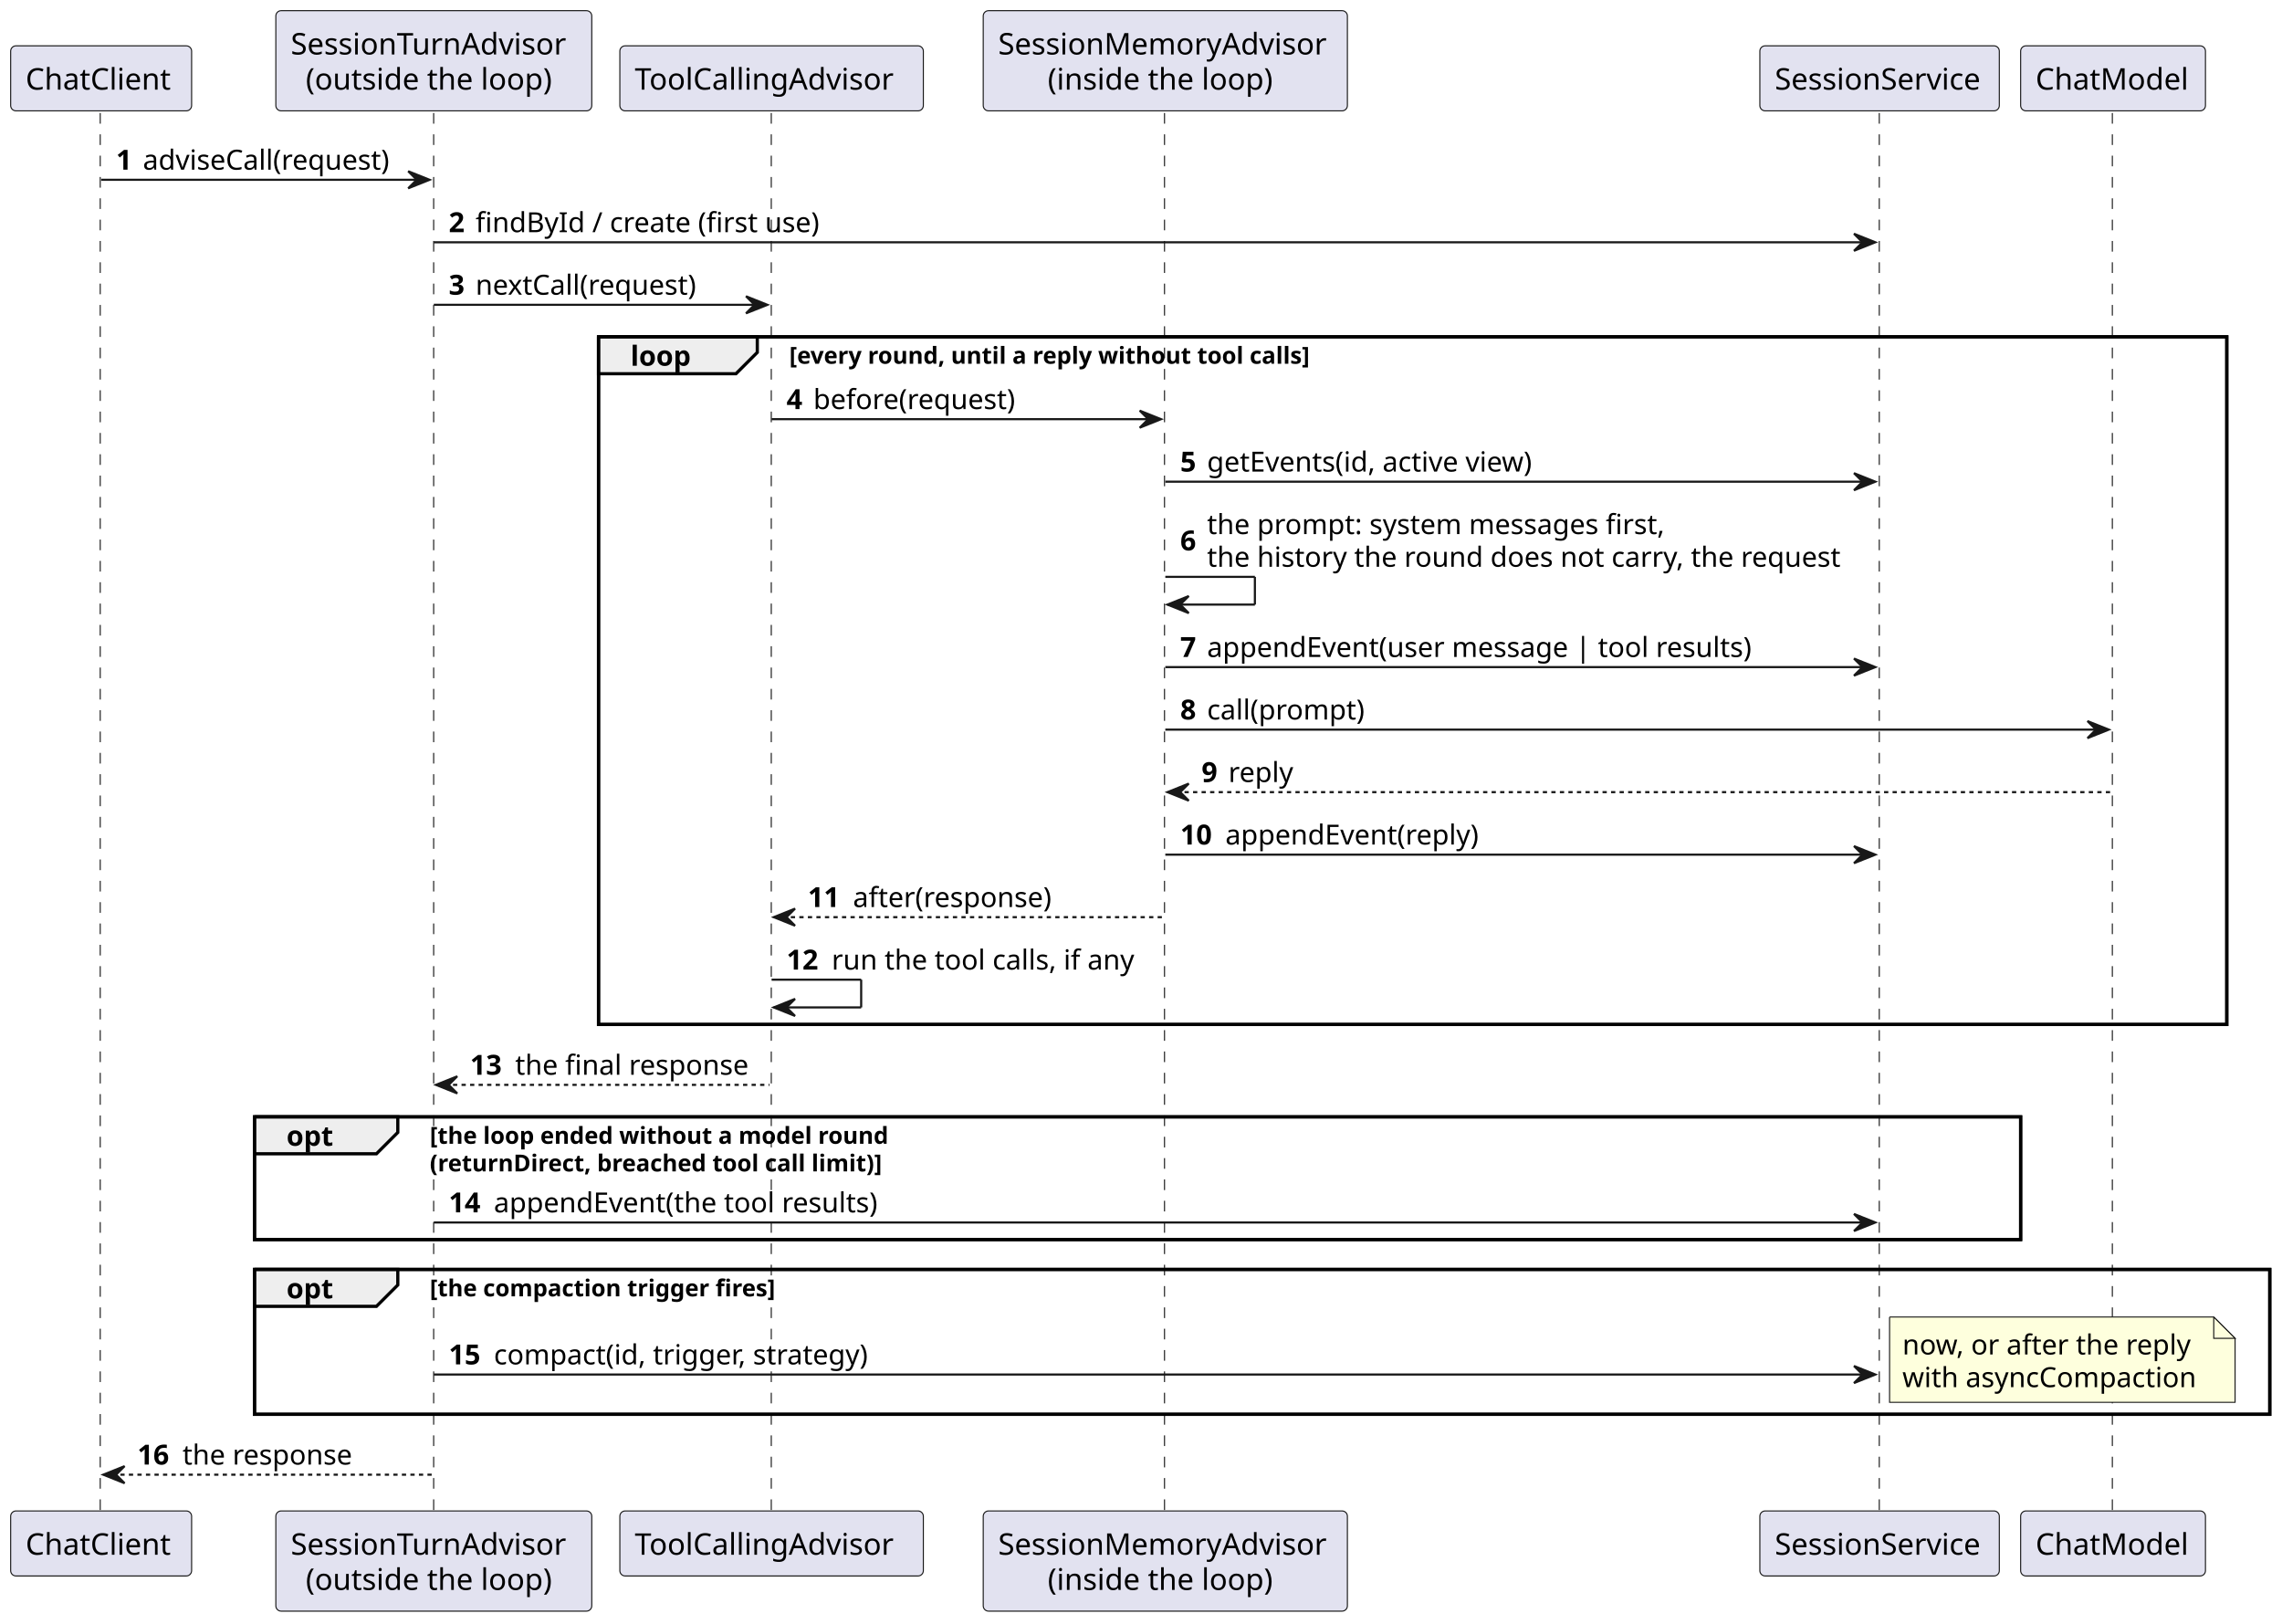
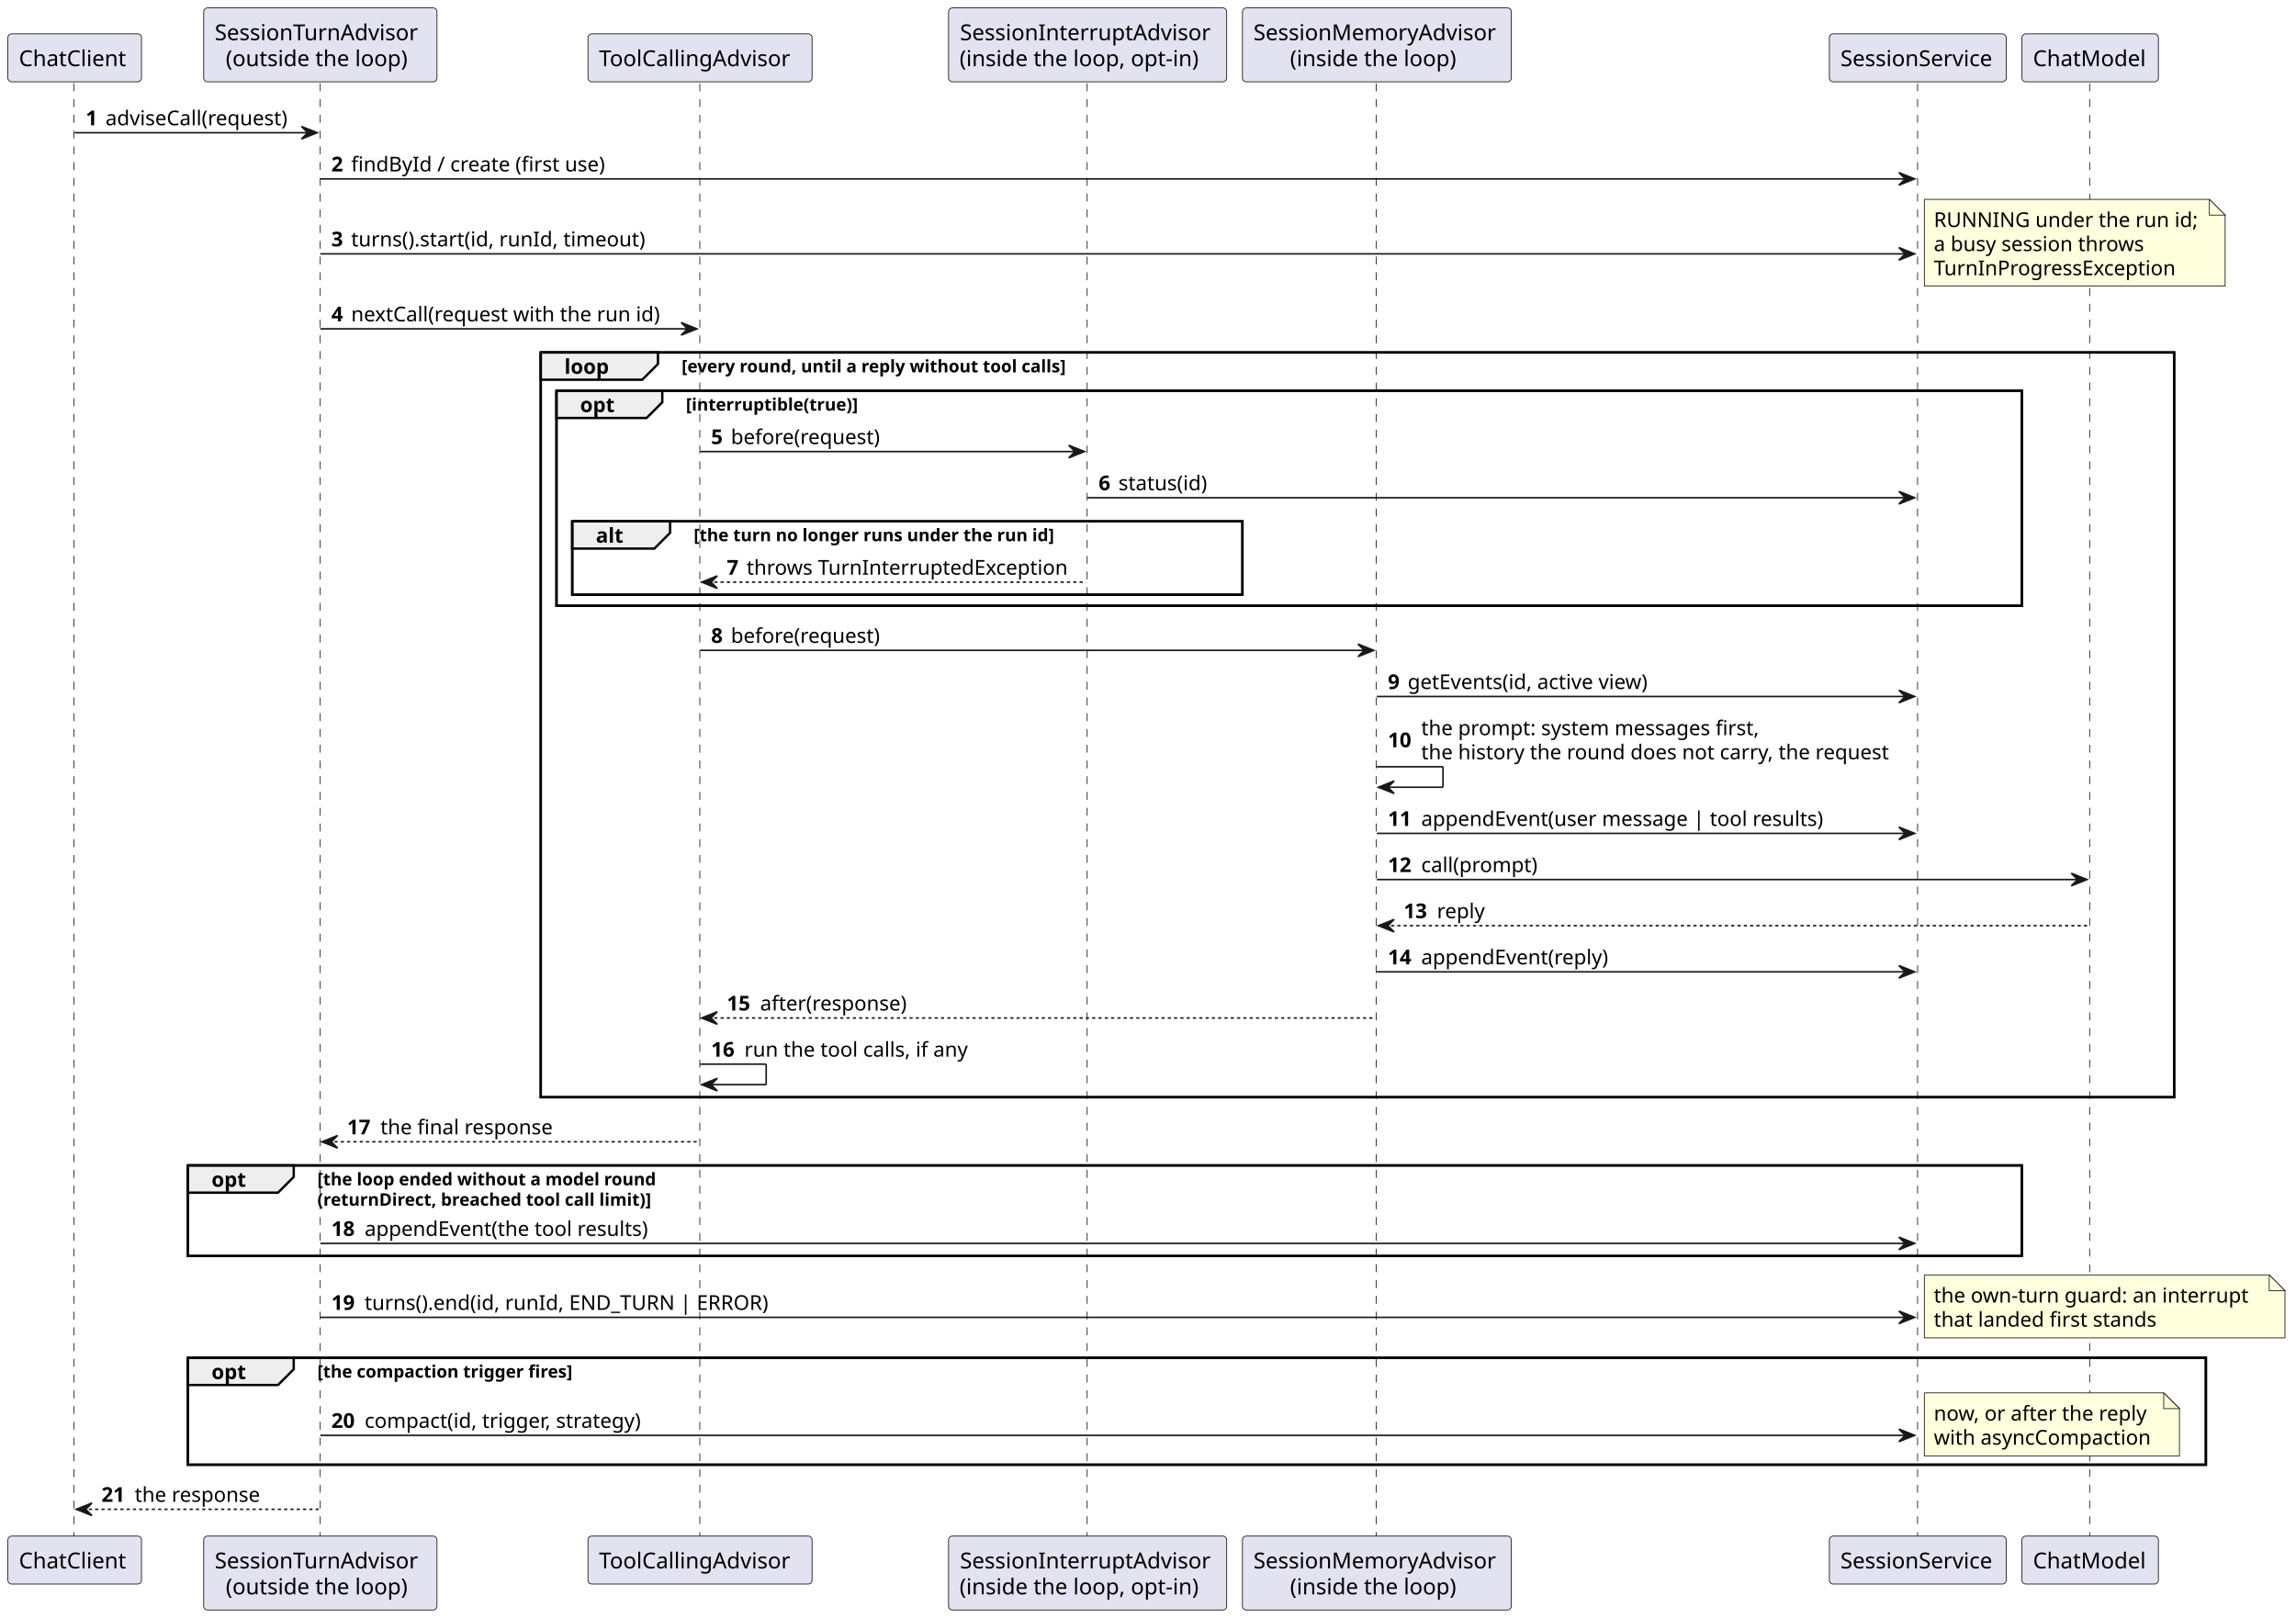
- <svg xmlns="http://www.w3.org/2000/svg" contentStyleType="text/css" height="761px" preserveAspectRatio="none" style="width:1070px;height:761px;background:#FFFFFF;" version="1.1" viewBox="0 0 1070 761" width="1070px" zoomAndPan="magnify">
+ <svg xmlns="http://www.w3.org/2000/svg" contentStyleType="text/css" height="1028px" preserveAspectRatio="none" style="width:1458px;height:1028px;background:#FFFFFF;" version="1.1" viewBox="0 0 1458 1028" width="1458px" zoomAndPan="magnify">
  <defs />
  <g>
-     <rect fill="none" height="322.416" style="stroke:#000000;stroke-width:1.5;" width="763.471" x="280.641" y="157.908" />
-     <rect fill="none" height="57.531" style="stroke:#000000;stroke-width:1.5;" width="828.115" x="119.338" y="523.635" />
-     <rect fill="none" height="67.932" style="stroke:#000000;stroke-width:1.5;" width="944.927" x="119.338" y="595.166" />
-     <line style="stroke:#181818;stroke-width:0.5;stroke-dasharray:5.0,5.0;" x1="47" x2="47" y1="52.977" y2="709.408" />
-     <line style="stroke:#181818;stroke-width:0.5;stroke-dasharray:5.0,5.0;" x1="203.338" x2="203.338" y1="52.977" y2="709.408" />
-     <line style="stroke:#181818;stroke-width:0.5;stroke-dasharray:5.0,5.0;" x1="361.641" x2="361.641" y1="52.977" y2="709.408" />
-     <line style="stroke:#181818;stroke-width:0.5;stroke-dasharray:5.0,5.0;" x1="546.025" x2="546.025" y1="52.977" y2="709.408" />
-     <line style="stroke:#181818;stroke-width:0.5;stroke-dasharray:5.0,5.0;" x1="881.172" x2="881.172" y1="52.977" y2="709.408" />
-     <line style="stroke:#181818;stroke-width:0.5;stroke-dasharray:5.0,5.0;" x1="990.453" x2="990.453" y1="52.977" y2="709.408" />
+     <rect fill="none" height="472.969" style="stroke:#000000;stroke-width:1.5;" width="1037.236" x="343.389" y="223.84" />
+     <rect fill="none" height="136.553" style="stroke:#000000;stroke-width:1.5;" width="930.577" x="353.389" y="248.15" />
+     <rect fill="none" height="46.621" style="stroke:#000000;stroke-width:1.5;" width="425.574" x="363.389" y="331.082" />
+     <rect fill="none" height="57.531" style="stroke:#000000;stroke-width:1.5;" width="1164.627" x="119.338" y="740.119" />
+     <rect fill="none" height="67.932" style="stroke:#000000;stroke-width:1.5;" width="1281.44" x="119.338" y="862.271" />
+     <line style="stroke:#181818;stroke-width:0.5;stroke-dasharray:5.0,5.0;" x1="47" x2="47" y1="52.977" y2="976.514" />
+     <line style="stroke:#181818;stroke-width:0.5;stroke-dasharray:5.0,5.0;" x1="203.338" x2="203.338" y1="52.977" y2="976.514" />
+     <line style="stroke:#181818;stroke-width:0.5;stroke-dasharray:5.0,5.0;" x1="444.389" x2="444.389" y1="52.977" y2="976.514" />
+     <line style="stroke:#181818;stroke-width:0.5;stroke-dasharray:5.0,5.0;" x1="690.342" x2="690.342" y1="52.977" y2="976.514" />
+     <line style="stroke:#181818;stroke-width:0.5;stroke-dasharray:5.0,5.0;" x1="873.962" x2="873.962" y1="52.977" y2="976.514" />
+     <line style="stroke:#181818;stroke-width:0.5;stroke-dasharray:5.0,5.0;" x1="1217.685" x2="1217.685" y1="52.977" y2="976.514" />
+     <line style="stroke:#181818;stroke-width:0.5;stroke-dasharray:5.0,5.0;" x1="1326.965" x2="1326.965" y1="52.977" y2="976.514" />
    <rect fill="#E2E2F0" height="30.488" rx="2.5" ry="2.5" style="stroke:#181818;stroke-width:0.5;" width="84.848" x="5" y="21.488" />
    <text fill="#000000" font-family="sans-serif" font-size="14" lengthAdjust="spacing" textLength="70.848" x="12" y="42.023">ChatClient</text>
-     <rect fill="#E2E2F0" height="30.488" rx="2.5" ry="2.5" style="stroke:#181818;stroke-width:0.5;" width="84.848" x="5" y="708.408" />
-     <text fill="#000000" font-family="sans-serif" font-size="14" lengthAdjust="spacing" textLength="70.848" x="12" y="728.943">ChatClient</text>
+     <rect fill="#E2E2F0" height="30.488" rx="2.5" ry="2.5" style="stroke:#181818;stroke-width:0.5;" width="84.848" x="5" y="975.514" />
+     <text fill="#000000" font-family="sans-serif" font-size="14" lengthAdjust="spacing" textLength="70.848" x="12" y="996.049">ChatClient</text>
    <rect fill="#E2E2F0" height="46.977" rx="2.5" ry="2.5" style="stroke:#181818;stroke-width:0.5;" width="148.135" x="129.338" y="5" />
    <text fill="#000000" font-family="sans-serif" font-size="14" lengthAdjust="spacing" textLength="134.135" x="136.338" y="25.535">SessionTurnAdvisor</text>
    <text fill="#000000" font-family="sans-serif" font-size="14" lengthAdjust="spacing" textLength="120.066" x="143.372" y="42.023">(outside the loop)</text>
-     <rect fill="#E2E2F0" height="46.977" rx="2.5" ry="2.5" style="stroke:#181818;stroke-width:0.5;" width="148.135" x="129.338" y="708.408" />
-     <text fill="#000000" font-family="sans-serif" font-size="14" lengthAdjust="spacing" textLength="134.135" x="136.338" y="728.943">SessionTurnAdvisor</text>
-     <text fill="#000000" font-family="sans-serif" font-size="14" lengthAdjust="spacing" textLength="120.066" x="143.372" y="745.432">(outside the loop)</text>
-     <rect fill="#E2E2F0" height="30.488" rx="2.5" ry="2.5" style="stroke:#181818;stroke-width:0.5;" width="142.304" x="290.641" y="21.488" />
-     <text fill="#000000" font-family="sans-serif" font-size="14" lengthAdjust="spacing" textLength="128.304" x="297.641" y="42.023">ToolCallingAdvisor</text>
-     <rect fill="#E2E2F0" height="30.488" rx="2.5" ry="2.5" style="stroke:#181818;stroke-width:0.5;" width="142.304" x="290.641" y="708.408" />
-     <text fill="#000000" font-family="sans-serif" font-size="14" lengthAdjust="spacing" textLength="128.304" x="297.641" y="728.943">ToolCallingAdvisor</text>
-     <rect fill="#E2E2F0" height="46.977" rx="2.5" ry="2.5" style="stroke:#181818;stroke-width:0.5;" width="170.748" x="461.025" y="5" />
-     <text fill="#000000" font-family="sans-serif" font-size="14" lengthAdjust="spacing" textLength="156.748" x="468.025" y="25.535">SessionMemoryAdvisor</text>
-     <text fill="#000000" font-family="sans-serif" font-size="14" lengthAdjust="spacing" textLength="110.277" x="491.261" y="42.023">(inside the loop)</text>
-     <rect fill="#E2E2F0" height="46.977" rx="2.5" ry="2.5" style="stroke:#181818;stroke-width:0.5;" width="170.748" x="461.025" y="708.408" />
-     <text fill="#000000" font-family="sans-serif" font-size="14" lengthAdjust="spacing" textLength="156.748" x="468.025" y="728.943">SessionMemoryAdvisor</text>
-     <text fill="#000000" font-family="sans-serif" font-size="14" lengthAdjust="spacing" textLength="110.277" x="491.261" y="745.432">(inside the loop)</text>
-     <rect fill="#E2E2F0" height="30.488" rx="2.5" ry="2.5" style="stroke:#181818;stroke-width:0.5;" width="112.28" x="825.172" y="21.488" />
-     <text fill="#000000" font-family="sans-serif" font-size="14" lengthAdjust="spacing" textLength="98.28" x="832.172" y="42.023">SessionService</text>
-     <rect fill="#E2E2F0" height="30.488" rx="2.5" ry="2.5" style="stroke:#181818;stroke-width:0.5;" width="112.28" x="825.172" y="708.408" />
-     <text fill="#000000" font-family="sans-serif" font-size="14" lengthAdjust="spacing" textLength="98.28" x="832.172" y="728.943">SessionService</text>
-     <rect fill="#E2E2F0" height="30.488" rx="2.5" ry="2.5" style="stroke:#181818;stroke-width:0.5;" width="86.659" x="947.453" y="21.488" />
-     <text fill="#000000" font-family="sans-serif" font-size="14" lengthAdjust="spacing" textLength="72.659" x="954.453" y="42.023">ChatModel</text>
-     <rect fill="#E2E2F0" height="30.488" rx="2.5" ry="2.5" style="stroke:#181818;stroke-width:0.5;" width="86.659" x="947.453" y="708.408" />
-     <text fill="#000000" font-family="sans-serif" font-size="14" lengthAdjust="spacing" textLength="72.659" x="954.453" y="728.943">ChatModel</text>
+     <rect fill="#E2E2F0" height="46.977" rx="2.5" ry="2.5" style="stroke:#181818;stroke-width:0.5;" width="148.135" x="129.338" y="975.514" />
+     <text fill="#000000" font-family="sans-serif" font-size="14" lengthAdjust="spacing" textLength="134.135" x="136.338" y="996.049">SessionTurnAdvisor</text>
+     <text fill="#000000" font-family="sans-serif" font-size="14" lengthAdjust="spacing" textLength="120.066" x="143.372" y="1012.537">(outside the loop)</text>
+     <rect fill="#E2E2F0" height="30.488" rx="2.5" ry="2.5" style="stroke:#181818;stroke-width:0.5;" width="142.304" x="373.389" y="21.488" />
+     <text fill="#000000" font-family="sans-serif" font-size="14" lengthAdjust="spacing" textLength="128.304" x="380.389" y="42.023">ToolCallingAdvisor</text>
+     <rect fill="#E2E2F0" height="30.488" rx="2.5" ry="2.5" style="stroke:#181818;stroke-width:0.5;" width="142.304" x="373.389" y="975.514" />
+     <text fill="#000000" font-family="sans-serif" font-size="14" lengthAdjust="spacing" textLength="128.304" x="380.389" y="996.049">ToolCallingAdvisor</text>
+     <rect fill="#E2E2F0" height="46.977" rx="2.5" ry="2.5" style="stroke:#181818;stroke-width:0.5;" width="176.62" x="602.342" y="5" />
+     <text fill="#000000" font-family="sans-serif" font-size="14" lengthAdjust="spacing" textLength="162.128" x="609.588" y="25.535">SessionInterruptAdvisor</text>
+     <text fill="#000000" font-family="sans-serif" font-size="14" lengthAdjust="spacing" textLength="162.62" x="609.342" y="42.023">(inside the loop, opt-in)</text>
+     <rect fill="#E2E2F0" height="46.977" rx="2.5" ry="2.5" style="stroke:#181818;stroke-width:0.5;" width="176.62" x="602.342" y="975.514" />
+     <text fill="#000000" font-family="sans-serif" font-size="14" lengthAdjust="spacing" textLength="162.128" x="609.588" y="996.049">SessionInterruptAdvisor</text>
+     <text fill="#000000" font-family="sans-serif" font-size="14" lengthAdjust="spacing" textLength="162.62" x="609.342" y="1012.537">(inside the loop, opt-in)</text>
+     <rect fill="#E2E2F0" height="46.977" rx="2.5" ry="2.5" style="stroke:#181818;stroke-width:0.5;" width="170.748" x="788.962" y="5" />
+     <text fill="#000000" font-family="sans-serif" font-size="14" lengthAdjust="spacing" textLength="156.748" x="795.962" y="25.535">SessionMemoryAdvisor</text>
+     <text fill="#000000" font-family="sans-serif" font-size="14" lengthAdjust="spacing" textLength="110.277" x="819.198" y="42.023">(inside the loop)</text>
+     <rect fill="#E2E2F0" height="46.977" rx="2.5" ry="2.5" style="stroke:#181818;stroke-width:0.5;" width="170.748" x="788.962" y="975.514" />
+     <text fill="#000000" font-family="sans-serif" font-size="14" lengthAdjust="spacing" textLength="156.748" x="795.962" y="996.049">SessionMemoryAdvisor</text>
+     <text fill="#000000" font-family="sans-serif" font-size="14" lengthAdjust="spacing" textLength="110.277" x="819.198" y="1012.537">(inside the loop)</text>
+     <rect fill="#E2E2F0" height="30.488" rx="2.5" ry="2.5" style="stroke:#181818;stroke-width:0.5;" width="112.28" x="1161.685" y="21.488" />
+     <text fill="#000000" font-family="sans-serif" font-size="14" lengthAdjust="spacing" textLength="98.28" x="1168.685" y="42.023">SessionService</text>
+     <rect fill="#E2E2F0" height="30.488" rx="2.5" ry="2.5" style="stroke:#181818;stroke-width:0.5;" width="112.28" x="1161.685" y="975.514" />
+     <text fill="#000000" font-family="sans-serif" font-size="14" lengthAdjust="spacing" textLength="98.28" x="1168.685" y="996.049">SessionService</text>
+     <rect fill="#E2E2F0" height="30.488" rx="2.5" ry="2.5" style="stroke:#181818;stroke-width:0.5;" width="86.659" x="1283.965" y="21.488" />
+     <text fill="#000000" font-family="sans-serif" font-size="14" lengthAdjust="spacing" textLength="72.659" x="1290.965" y="42.023">ChatModel</text>
+     <rect fill="#E2E2F0" height="30.488" rx="2.5" ry="2.5" style="stroke:#181818;stroke-width:0.5;" width="86.659" x="1283.965" y="975.514" />
+     <text fill="#000000" font-family="sans-serif" font-size="14" lengthAdjust="spacing" textLength="72.659" x="1290.965" y="996.049">ChatModel</text>
    <polygon fill="#181818" points="191.405,80.287,201.405,84.287,191.405,88.287,195.405,84.287" style="stroke:#181818;stroke-width:1;" />
    <line style="stroke:#181818;stroke-width:1;" x1="47.424" x2="197.405" y1="84.287" y2="84.287" />
    <text fill="#000000" font-family="sans-serif" font-size="13" font-weight="bold" lengthAdjust="spacing" textLength="8.576" x="54.424" y="79.545">1</text>
    <text fill="#000000" font-family="sans-serif" font-size="13" lengthAdjust="spacing" textLength="119.406" x="66.999" y="79.545">adviseCall(request)</text>
-     <polygon fill="#181818" points="869.312,109.598,879.312,113.598,869.312,117.598,873.312,113.598" style="stroke:#181818;stroke-width:1;" />
-     <line style="stroke:#181818;stroke-width:1;" x1="203.405" x2="875.312" y1="113.598" y2="113.598" />
+     <polygon fill="#181818" points="1205.825,109.598,1215.825,113.598,1205.825,117.598,1209.825,113.598" style="stroke:#181818;stroke-width:1;" />
+     <line style="stroke:#181818;stroke-width:1;" x1="203.405" x2="1211.825" y1="113.598" y2="113.598" />
    <text fill="#000000" font-family="sans-serif" font-size="13" font-weight="bold" lengthAdjust="spacing" textLength="8.576" x="210.405" y="108.856">2</text>
    <text fill="#000000" font-family="sans-serif" font-size="13" lengthAdjust="spacing" textLength="168.499" x="222.981" y="108.856">findById / create (first use)</text>
-     <polygon fill="#181818" points="349.793,138.908,359.793,142.908,349.793,146.908,353.793,142.908" style="stroke:#181818;stroke-width:1;" />
-     <line style="stroke:#181818;stroke-width:1;" x1="203.405" x2="355.793" y1="142.908" y2="142.908" />
-     <text fill="#000000" font-family="sans-serif" font-size="13" font-weight="bold" lengthAdjust="spacing" textLength="8.576" x="210.405" y="138.166">3</text>
-     <text fill="#000000" font-family="sans-serif" font-size="13" lengthAdjust="spacing" textLength="107.834" x="222.981" y="138.166">nextCall(request)</text>
-     <path d="M280.641,157.908 L355.087,157.908 L355.087,165.219 L345.087,175.219 L280.641,175.219 L280.641,157.908 " fill="#EEEEEE" style="stroke:#000000;stroke-width:1.5;" />
-     <rect fill="none" height="322.416" style="stroke:#000000;stroke-width:1.5;" width="763.471" x="280.641" y="157.908" />
-     <text fill="#000000" font-family="sans-serif" font-size="13" font-weight="bold" lengthAdjust="spacing" textLength="29.447" x="295.641" y="171.477">loop</text>
-     <text fill="#000000" font-family="sans-serif" font-size="11" font-weight="bold" lengthAdjust="spacing" textLength="253.333" x="370.087" y="170.543">[every round, until a reply without tool calls]</text>
-     <polygon fill="#181818" points="534.399,192.529,544.399,196.529,534.399,200.529,538.399,196.529" style="stroke:#181818;stroke-width:1;" />
-     <line style="stroke:#181818;stroke-width:1;" x1="361.793" x2="540.399" y1="196.529" y2="196.529" />
-     <text fill="#000000" font-family="sans-serif" font-size="13" font-weight="bold" lengthAdjust="spacing" textLength="8.576" x="368.793" y="191.787">4</text>
-     <text fill="#000000" font-family="sans-serif" font-size="13" lengthAdjust="spacing" textLength="96.751" x="381.368" y="191.787">before(request)</text>
-     <polygon fill="#181818" points="869.312,221.84,879.312,225.84,869.312,229.84,873.312,225.84" style="stroke:#181818;stroke-width:1;" />
-     <line style="stroke:#181818;stroke-width:1;" x1="546.399" x2="875.312" y1="225.84" y2="225.84" />
-     <text fill="#000000" font-family="sans-serif" font-size="13" font-weight="bold" lengthAdjust="spacing" textLength="8.576" x="553.399" y="221.098">5</text>
-     <text fill="#000000" font-family="sans-serif" font-size="13" lengthAdjust="spacing" textLength="157.695" x="565.975" y="221.098">getEvents(id, active view)</text>
-     <line style="stroke:#181818;stroke-width:1;" x1="546.399" x2="588.399" y1="270.461" y2="270.461" />
-     <line style="stroke:#181818;stroke-width:1;" x1="588.399" x2="588.399" y1="270.461" y2="283.461" />
-     <line style="stroke:#181818;stroke-width:1;" x1="547.399" x2="588.399" y1="283.461" y2="283.461" />
-     <polygon fill="#181818" points="557.399,279.461,547.399,283.461,557.399,287.461,553.399,283.461" style="stroke:#181818;stroke-width:1;" />
-     <text fill="#000000" font-family="sans-serif" font-size="13" font-weight="bold" lengthAdjust="spacing" textLength="8.576" x="553.399" y="258.063">6</text>
-     <text fill="#000000" font-family="sans-serif" font-size="13" lengthAdjust="spacing" textLength="222.942" x="565.975" y="250.408">the prompt: system messages first,</text>
-     <text fill="#000000" font-family="sans-serif" font-size="13" lengthAdjust="spacing" textLength="308.337" x="565.975" y="265.719">the history the round does not carry, the request</text>
-     <polygon fill="#181818" points="869.312,308.772,879.312,312.772,869.312,316.772,873.312,312.772" style="stroke:#181818;stroke-width:1;" />
-     <line style="stroke:#181818;stroke-width:1;" x1="546.399" x2="875.312" y1="312.772" y2="312.772" />
-     <text fill="#000000" font-family="sans-serif" font-size="13" font-weight="bold" lengthAdjust="spacing" textLength="8.576" x="553.399" y="308.029">7</text>
-     <text fill="#000000" font-family="sans-serif" font-size="13" lengthAdjust="spacing" textLength="260.26" x="565.975" y="308.029">appendEvent(user message | tool results)</text>
-     <polygon fill="#181818" points="978.782,338.082,988.782,342.082,978.782,346.082,982.782,342.082" style="stroke:#181818;stroke-width:1;" />
-     <line style="stroke:#181818;stroke-width:1;" x1="546.399" x2="984.782" y1="342.082" y2="342.082" />
-     <text fill="#000000" font-family="sans-serif" font-size="13" font-weight="bold" lengthAdjust="spacing" textLength="8.576" x="553.399" y="337.34">8</text>
-     <text fill="#000000" font-family="sans-serif" font-size="13" lengthAdjust="spacing" textLength="76.477" x="565.975" y="337.34">call(prompt)</text>
-     <polygon fill="#181818" points="557.399,367.393,547.399,371.393,557.399,375.393,553.399,371.393" style="stroke:#181818;stroke-width:1;" />
-     <line style="stroke:#181818;stroke-width:1;stroke-dasharray:2.0,2.0;" x1="551.399" x2="989.782" y1="371.393" y2="371.393" />
-     <text fill="#000000" font-family="sans-serif" font-size="13" font-weight="bold" lengthAdjust="spacing" textLength="8.576" x="563.399" y="366.65">9</text>
-     <text fill="#000000" font-family="sans-serif" font-size="13" lengthAdjust="spacing" textLength="31.294" x="575.975" y="366.65">reply</text>
-     <polygon fill="#181818" points="869.312,396.703,879.312,400.703,869.312,404.703,873.312,400.703" style="stroke:#181818;stroke-width:1;" />
-     <line style="stroke:#181818;stroke-width:1;" x1="546.399" x2="875.312" y1="400.703" y2="400.703" />
-     <text fill="#000000" font-family="sans-serif" font-size="13" font-weight="bold" lengthAdjust="spacing" textLength="17.151" x="553.399" y="395.961">10</text>
-     <text fill="#000000" font-family="sans-serif" font-size="13" lengthAdjust="spacing" textLength="120.732" x="574.551" y="395.961">appendEvent(reply)</text>
-     <polygon fill="#181818" points="372.793,426.014,362.793,430.014,372.793,434.014,368.793,430.014" style="stroke:#181818;stroke-width:1;" />
-     <line style="stroke:#181818;stroke-width:1;stroke-dasharray:2.0,2.0;" x1="366.793" x2="545.399" y1="430.014" y2="430.014" />
-     <text fill="#000000" font-family="sans-serif" font-size="13" font-weight="bold" lengthAdjust="spacing" textLength="17.151" x="378.793" y="425.272">11</text>
-     <text fill="#000000" font-family="sans-serif" font-size="13" lengthAdjust="spacing" textLength="95.132" x="399.944" y="425.272">after(response)</text>
-     <line style="stroke:#181818;stroke-width:1;" x1="361.793" x2="403.793" y1="459.324" y2="459.324" />
-     <line style="stroke:#181818;stroke-width:1;" x1="403.793" x2="403.793" y1="459.324" y2="472.324" />
-     <line style="stroke:#181818;stroke-width:1;" x1="362.793" x2="403.793" y1="472.324" y2="472.324" />
-     <polygon fill="#181818" points="372.793,468.324,362.793,472.324,372.793,476.324,368.793,472.324" style="stroke:#181818;stroke-width:1;" />
-     <text fill="#000000" font-family="sans-serif" font-size="13" font-weight="bold" lengthAdjust="spacing" textLength="17.151" x="368.793" y="454.582">12</text>
-     <text fill="#000000" font-family="sans-serif" font-size="13" lengthAdjust="spacing" textLength="149.456" x="389.944" y="454.582">run the tool calls, if any</text>
-     <polygon fill="#181818" points="214.405,504.635,204.405,508.635,214.405,512.635,210.405,508.635" style="stroke:#181818;stroke-width:1;" />
-     <line style="stroke:#181818;stroke-width:1;stroke-dasharray:2.0,2.0;" x1="208.405" x2="360.793" y1="508.635" y2="508.635" />
-     <text fill="#000000" font-family="sans-serif" font-size="13" font-weight="bold" lengthAdjust="spacing" textLength="17.151" x="220.405" y="503.893">13</text>
-     <text fill="#000000" font-family="sans-serif" font-size="13" lengthAdjust="spacing" textLength="113.236" x="241.557" y="503.893">the final response</text>
-     <path d="M119.338,523.635 L186.523,523.635 L186.523,530.945 L176.523,540.945 L119.338,540.945 L119.338,523.635 " fill="#EEEEEE" style="stroke:#000000;stroke-width:1.5;" />
-     <rect fill="none" height="57.531" style="stroke:#000000;stroke-width:1.5;" width="828.115" x="119.338" y="523.635" />
-     <text fill="#000000" font-family="sans-serif" font-size="13" font-weight="bold" lengthAdjust="spacing" textLength="22.185" x="134.338" y="537.203">opt</text>
-     <text fill="#000000" font-family="sans-serif" font-size="11" font-weight="bold" lengthAdjust="spacing" textLength="222.256" x="201.523" y="536.269">[the loop ended without a model round</text>
-     <text fill="#000000" font-family="sans-serif" font-size="11" font-weight="bold" lengthAdjust="spacing" textLength="218.292" x="201.523" y="549.225">(returnDirect, breached tool call limit)]</text>
-     <polygon fill="#181818" points="869.312,569.166,879.312,573.166,869.312,577.166,873.312,573.166" style="stroke:#181818;stroke-width:1;" />
-     <line style="stroke:#181818;stroke-width:1;" x1="203.405" x2="875.312" y1="573.166" y2="573.166" />
-     <text fill="#000000" font-family="sans-serif" font-size="13" font-weight="bold" lengthAdjust="spacing" textLength="17.151" x="210.405" y="568.424">14</text>
-     <text fill="#000000" font-family="sans-serif" font-size="13" lengthAdjust="spacing" textLength="184.933" x="231.557" y="568.424">appendEvent(the tool results)</text>
-     <path d="M119.338,595.166 L186.523,595.166 L186.523,602.477 L176.523,612.477 L119.338,612.477 L119.338,595.166 " fill="#EEEEEE" style="stroke:#000000;stroke-width:1.5;" />
-     <rect fill="none" height="67.932" style="stroke:#000000;stroke-width:1.5;" width="944.927" x="119.338" y="595.166" />
-     <text fill="#000000" font-family="sans-serif" font-size="13" font-weight="bold" lengthAdjust="spacing" textLength="22.185" x="134.338" y="608.734">opt</text>
-     <text fill="#000000" font-family="sans-serif" font-size="11" font-weight="bold" lengthAdjust="spacing" textLength="167.395" x="201.523" y="607.801">[the compaction trigger fires]</text>
-     <polygon fill="#181818" points="869.312,640.442,879.312,644.442,869.312,648.442,873.312,644.442" style="stroke:#181818;stroke-width:1;" />
-     <line style="stroke:#181818;stroke-width:1;" x1="203.405" x2="875.312" y1="644.442" y2="644.442" />
-     <text fill="#000000" font-family="sans-serif" font-size="13" font-weight="bold" lengthAdjust="spacing" textLength="17.151" x="210.405" y="639.7">15</text>
-     <text fill="#000000" font-family="sans-serif" font-size="13" lengthAdjust="spacing" textLength="184.215" x="231.557" y="639.7">compact(id, trigger, strategy)</text>
-     <path d="M886,617.477 L886,657.477 L1048,657.477 L1048,627.477 L1038,617.477 L886,617.477 " fill="#FEFFDD" style="stroke:#181818;stroke-width:0.5;" />
-     <path d="M1038,617.477 L1038,627.477 L1048,627.477 L1038,617.477 " fill="#FEFFDD" style="stroke:#181818;stroke-width:0.5;" />
-     <text fill="#000000" font-family="sans-serif" font-size="13" lengthAdjust="spacing" textLength="140.791" x="892" y="635.045">now, or after the reply</text>
-     <text fill="#000000" font-family="sans-serif" font-size="13" lengthAdjust="spacing" textLength="141.953" x="892" y="650.356">with asyncCompaction</text>
-     <polygon fill="#181818" points="58.424,687.408,48.424,691.408,58.424,695.408,54.424,691.408" style="stroke:#181818;stroke-width:1;" />
-     <line style="stroke:#181818;stroke-width:1;stroke-dasharray:2.0,2.0;" x1="52.424" x2="202.405" y1="691.408" y2="691.408" />
-     <text fill="#000000" font-family="sans-serif" font-size="13" font-weight="bold" lengthAdjust="spacing" textLength="17.151" x="64.424" y="686.666">16</text>
-     <text fill="#000000" font-family="sans-serif" font-size="13" lengthAdjust="spacing" textLength="81.58" x="85.575" y="686.666">the response</text>
+     <polygon fill="#181818" points="1205.825,157.219,1215.825,161.219,1205.825,165.219,1209.825,161.219" style="stroke:#181818;stroke-width:1;" />
+     <line style="stroke:#181818;stroke-width:1;" x1="203.405" x2="1211.825" y1="161.219" y2="161.219" />
+     <text fill="#000000" font-family="sans-serif" font-size="13" font-weight="bold" lengthAdjust="spacing" textLength="8.576" x="210.405" y="156.477">3</text>
+     <text fill="#000000" font-family="sans-serif" font-size="13" lengthAdjust="spacing" textLength="193.508" x="222.981" y="156.477">turns().start(id, runId, timeout)</text>
+     <path d="M1222,126.598 L1222,181.598 L1413,181.598 L1413,136.598 L1403,126.598 L1222,126.598 " fill="#FEFFDD" style="stroke:#181818;stroke-width:0.5;" />
+     <path d="M1403,126.598 L1403,136.598 L1413,136.598 L1403,126.598 " fill="#FEFFDD" style="stroke:#181818;stroke-width:0.5;" />
+     <text fill="#000000" font-family="sans-serif" font-size="13" lengthAdjust="spacing" textLength="170.193" x="1228" y="144.166">RUNNING under the run id;</text>
+     <text fill="#000000" font-family="sans-serif" font-size="13" lengthAdjust="spacing" textLength="139.001" x="1228" y="159.477">a busy session throws</text>
+     <text fill="#000000" font-family="sans-serif" font-size="13" lengthAdjust="spacing" textLength="157.676" x="1228" y="174.787">TurnInProgressException</text>
+     <polygon fill="#181818" points="432.541,204.84,442.541,208.84,432.541,212.84,436.541,208.84" style="stroke:#181818;stroke-width:1;" />
+     <line style="stroke:#181818;stroke-width:1;" x1="203.405" x2="438.541" y1="208.84" y2="208.84" />
+     <text fill="#000000" font-family="sans-serif" font-size="13" font-weight="bold" lengthAdjust="spacing" textLength="8.576" x="210.405" y="204.098">4</text>
+     <text fill="#000000" font-family="sans-serif" font-size="13" lengthAdjust="spacing" textLength="204.56" x="222.981" y="204.098">nextCall(request with the run id)</text>
+     <path d="M343.389,223.84 L417.835,223.84 L417.835,231.15 L407.835,241.15 L343.389,241.15 L343.389,223.84 " fill="#EEEEEE" style="stroke:#000000;stroke-width:1.5;" />
+     <rect fill="none" height="472.969" style="stroke:#000000;stroke-width:1.5;" width="1037.236" x="343.389" y="223.84" />
+     <text fill="#000000" font-family="sans-serif" font-size="13" font-weight="bold" lengthAdjust="spacing" textLength="29.447" x="358.389" y="237.408">loop</text>
+     <text fill="#000000" font-family="sans-serif" font-size="11" font-weight="bold" lengthAdjust="spacing" textLength="253.333" x="432.835" y="236.475">[every round, until a reply without tool calls]</text>
+     <path d="M353.389,248.15 L420.574,248.15 L420.574,255.461 L410.574,265.461 L353.389,265.461 L353.389,248.15 " fill="#EEEEEE" style="stroke:#000000;stroke-width:1.5;" />
+     <rect fill="none" height="136.553" style="stroke:#000000;stroke-width:1.5;" width="930.577" x="353.389" y="248.15" />
+     <text fill="#000000" font-family="sans-serif" font-size="13" font-weight="bold" lengthAdjust="spacing" textLength="22.185" x="368.389" y="261.719">opt</text>
+     <text fill="#000000" font-family="sans-serif" font-size="11" font-weight="bold" lengthAdjust="spacing" textLength="110.999" x="435.574" y="260.785">[interruptible(true)]</text>
+     <polygon fill="#181818" points="678.652,282.772,688.652,286.772,678.652,290.772,682.652,286.772" style="stroke:#181818;stroke-width:1;" />
+     <line style="stroke:#181818;stroke-width:1;" x1="444.541" x2="684.652" y1="286.772" y2="286.772" />
+     <text fill="#000000" font-family="sans-serif" font-size="13" font-weight="bold" lengthAdjust="spacing" textLength="8.576" x="451.541" y="282.029">5</text>
+     <text fill="#000000" font-family="sans-serif" font-size="13" lengthAdjust="spacing" textLength="96.751" x="464.116" y="282.029">before(request)</text>
+     <polygon fill="#181818" points="1205.825,312.082,1215.825,316.082,1205.825,320.082,1209.825,316.082" style="stroke:#181818;stroke-width:1;" />
+     <line style="stroke:#181818;stroke-width:1;" x1="690.652" x2="1211.825" y1="316.082" y2="316.082" />
+     <text fill="#000000" font-family="sans-serif" font-size="13" font-weight="bold" lengthAdjust="spacing" textLength="8.576" x="697.652" y="311.34">6</text>
+     <text fill="#000000" font-family="sans-serif" font-size="13" lengthAdjust="spacing" textLength="58.621" x="710.228" y="311.34">status(id)</text>
+     <path d="M363.389,331.082 L425.527,331.082 L425.527,338.393 L415.527,348.393 L363.389,348.393 L363.389,331.082 " fill="#EEEEEE" style="stroke:#000000;stroke-width:1.5;" />
+     <rect fill="none" height="46.621" style="stroke:#000000;stroke-width:1.5;" width="425.574" x="363.389" y="331.082" />
+     <text fill="#000000" font-family="sans-serif" font-size="13" font-weight="bold" lengthAdjust="spacing" textLength="17.139" x="378.389" y="344.65">alt</text>
+     <text fill="#000000" font-family="sans-serif" font-size="11" font-weight="bold" lengthAdjust="spacing" textLength="237.263" x="440.527" y="343.717">[the turn no longer runs under the run id]</text>
+     <polygon fill="#181818" points="455.541,365.703,445.541,369.703,455.541,373.703,451.541,369.703" style="stroke:#181818;stroke-width:1;" />
+     <line style="stroke:#181818;stroke-width:1;stroke-dasharray:2.0,2.0;" x1="449.541" x2="689.652" y1="369.703" y2="369.703" />
+     <text fill="#000000" font-family="sans-serif" font-size="13" font-weight="bold" lengthAdjust="spacing" textLength="8.576" x="461.541" y="364.961">7</text>
+     <text fill="#000000" font-family="sans-serif" font-size="13" lengthAdjust="spacing" textLength="209.536" x="474.116" y="364.961">throws TurnInterruptedException</text>
+     <polygon fill="#181818" points="862.336,409.014,872.336,413.014,862.336,417.014,866.336,413.014" style="stroke:#181818;stroke-width:1;" />
+     <line style="stroke:#181818;stroke-width:1;" x1="444.541" x2="868.336" y1="413.014" y2="413.014" />
+     <text fill="#000000" font-family="sans-serif" font-size="13" font-weight="bold" lengthAdjust="spacing" textLength="8.576" x="451.541" y="408.272">8</text>
+     <text fill="#000000" font-family="sans-serif" font-size="13" lengthAdjust="spacing" textLength="96.751" x="464.116" y="408.272">before(request)</text>
+     <polygon fill="#181818" points="1205.825,438.324,1215.825,442.324,1205.825,446.324,1209.825,442.324" style="stroke:#181818;stroke-width:1;" />
+     <line style="stroke:#181818;stroke-width:1;" x1="874.336" x2="1211.825" y1="442.324" y2="442.324" />
+     <text fill="#000000" font-family="sans-serif" font-size="13" font-weight="bold" lengthAdjust="spacing" textLength="8.576" x="881.336" y="437.582">9</text>
+     <text fill="#000000" font-family="sans-serif" font-size="13" lengthAdjust="spacing" textLength="157.695" x="893.912" y="437.582">getEvents(id, active view)</text>
+     <line style="stroke:#181818;stroke-width:1;" x1="874.336" x2="916.336" y1="486.945" y2="486.945" />
+     <line style="stroke:#181818;stroke-width:1;" x1="916.336" x2="916.336" y1="486.945" y2="499.945" />
+     <line style="stroke:#181818;stroke-width:1;" x1="875.336" x2="916.336" y1="499.945" y2="499.945" />
+     <polygon fill="#181818" points="885.336,495.945,875.336,499.945,885.336,503.945,881.336,499.945" style="stroke:#181818;stroke-width:1;" />
+     <text fill="#000000" font-family="sans-serif" font-size="13" font-weight="bold" lengthAdjust="spacing" textLength="17.151" x="881.336" y="474.548">10</text>
+     <text fill="#000000" font-family="sans-serif" font-size="13" lengthAdjust="spacing" textLength="222.942" x="902.488" y="466.893">the prompt: system messages first,</text>
+     <text fill="#000000" font-family="sans-serif" font-size="13" lengthAdjust="spacing" textLength="308.337" x="902.488" y="482.203">the history the round does not carry, the request</text>
+     <polygon fill="#181818" points="1205.825,525.256,1215.825,529.256,1205.825,533.256,1209.825,529.256" style="stroke:#181818;stroke-width:1;" />
+     <line style="stroke:#181818;stroke-width:1;" x1="874.336" x2="1211.825" y1="529.256" y2="529.256" />
+     <text fill="#000000" font-family="sans-serif" font-size="13" font-weight="bold" lengthAdjust="spacing" textLength="17.151" x="881.336" y="524.514">11</text>
+     <text fill="#000000" font-family="sans-serif" font-size="13" lengthAdjust="spacing" textLength="260.26" x="902.488" y="524.514">appendEvent(user message | tool results)</text>
+     <polygon fill="#181818" points="1315.295,554.566,1325.295,558.566,1315.295,562.566,1319.295,558.566" style="stroke:#181818;stroke-width:1;" />
+     <line style="stroke:#181818;stroke-width:1;" x1="874.336" x2="1321.295" y1="558.566" y2="558.566" />
+     <text fill="#000000" font-family="sans-serif" font-size="13" font-weight="bold" lengthAdjust="spacing" textLength="17.151" x="881.336" y="553.824">12</text>
+     <text fill="#000000" font-family="sans-serif" font-size="13" lengthAdjust="spacing" textLength="76.477" x="902.488" y="553.824">call(prompt)</text>
+     <polygon fill="#181818" points="885.336,583.877,875.336,587.877,885.336,591.877,881.336,587.877" style="stroke:#181818;stroke-width:1;" />
+     <line style="stroke:#181818;stroke-width:1;stroke-dasharray:2.0,2.0;" x1="879.336" x2="1326.295" y1="587.877" y2="587.877" />
+     <text fill="#000000" font-family="sans-serif" font-size="13" font-weight="bold" lengthAdjust="spacing" textLength="17.151" x="891.336" y="583.135">13</text>
+     <text fill="#000000" font-family="sans-serif" font-size="13" lengthAdjust="spacing" textLength="31.294" x="912.488" y="583.135">reply</text>
+     <polygon fill="#181818" points="1205.825,613.188,1215.825,617.188,1205.825,621.188,1209.825,617.188" style="stroke:#181818;stroke-width:1;" />
+     <line style="stroke:#181818;stroke-width:1;" x1="874.336" x2="1211.825" y1="617.188" y2="617.188" />
+     <text fill="#000000" font-family="sans-serif" font-size="13" font-weight="bold" lengthAdjust="spacing" textLength="17.151" x="881.336" y="612.445">14</text>
+     <text fill="#000000" font-family="sans-serif" font-size="13" lengthAdjust="spacing" textLength="120.732" x="902.488" y="612.445">appendEvent(reply)</text>
+     <polygon fill="#181818" points="455.541,642.498,445.541,646.498,455.541,650.498,451.541,646.498" style="stroke:#181818;stroke-width:1;" />
+     <line style="stroke:#181818;stroke-width:1;stroke-dasharray:2.0,2.0;" x1="449.541" x2="873.336" y1="646.498" y2="646.498" />
+     <text fill="#000000" font-family="sans-serif" font-size="13" font-weight="bold" lengthAdjust="spacing" textLength="17.151" x="461.541" y="641.756">15</text>
+     <text fill="#000000" font-family="sans-serif" font-size="13" lengthAdjust="spacing" textLength="95.132" x="482.692" y="641.756">after(response)</text>
+     <line style="stroke:#181818;stroke-width:1;" x1="444.541" x2="486.541" y1="675.809" y2="675.809" />
+     <line style="stroke:#181818;stroke-width:1;" x1="486.541" x2="486.541" y1="675.809" y2="688.809" />
+     <line style="stroke:#181818;stroke-width:1;" x1="445.541" x2="486.541" y1="688.809" y2="688.809" />
+     <polygon fill="#181818" points="455.541,684.809,445.541,688.809,455.541,692.809,451.541,688.809" style="stroke:#181818;stroke-width:1;" />
+     <text fill="#000000" font-family="sans-serif" font-size="13" font-weight="bold" lengthAdjust="spacing" textLength="17.151" x="451.541" y="671.066">16</text>
+     <text fill="#000000" font-family="sans-serif" font-size="13" lengthAdjust="spacing" textLength="149.456" x="472.692" y="671.066">run the tool calls, if any</text>
+     <polygon fill="#181818" points="214.405,721.119,204.405,725.119,214.405,729.119,210.405,725.119" style="stroke:#181818;stroke-width:1;" />
+     <line style="stroke:#181818;stroke-width:1;stroke-dasharray:2.0,2.0;" x1="208.405" x2="443.541" y1="725.119" y2="725.119" />
+     <text fill="#000000" font-family="sans-serif" font-size="13" font-weight="bold" lengthAdjust="spacing" textLength="17.151" x="220.405" y="720.377">17</text>
+     <text fill="#000000" font-family="sans-serif" font-size="13" lengthAdjust="spacing" textLength="113.236" x="241.557" y="720.377">the final response</text>
+     <path d="M119.338,740.119 L186.523,740.119 L186.523,747.43 L176.523,757.43 L119.338,757.43 L119.338,740.119 " fill="#EEEEEE" style="stroke:#000000;stroke-width:1.5;" />
+     <rect fill="none" height="57.531" style="stroke:#000000;stroke-width:1.5;" width="1164.627" x="119.338" y="740.119" />
+     <text fill="#000000" font-family="sans-serif" font-size="13" font-weight="bold" lengthAdjust="spacing" textLength="22.185" x="134.338" y="753.688">opt</text>
+     <text fill="#000000" font-family="sans-serif" font-size="11" font-weight="bold" lengthAdjust="spacing" textLength="222.256" x="201.523" y="752.754">[the loop ended without a model round</text>
+     <text fill="#000000" font-family="sans-serif" font-size="11" font-weight="bold" lengthAdjust="spacing" textLength="218.292" x="201.523" y="765.709">(returnDirect, breached tool call limit)]</text>
+     <polygon fill="#181818" points="1205.825,785.65,1215.825,789.65,1205.825,793.65,1209.825,789.65" style="stroke:#181818;stroke-width:1;" />
+     <line style="stroke:#181818;stroke-width:1;" x1="203.405" x2="1211.825" y1="789.65" y2="789.65" />
+     <text fill="#000000" font-family="sans-serif" font-size="13" font-weight="bold" lengthAdjust="spacing" textLength="17.151" x="210.405" y="784.908">18</text>
+     <text fill="#000000" font-family="sans-serif" font-size="13" lengthAdjust="spacing" textLength="184.933" x="231.557" y="784.908">appendEvent(the tool results)</text>
+     <polygon fill="#181818" points="1205.825,832.616,1215.825,836.616,1205.825,840.616,1209.825,836.616" style="stroke:#181818;stroke-width:1;" />
+     <line style="stroke:#181818;stroke-width:1;" x1="203.405" x2="1211.825" y1="836.616" y2="836.616" />
+     <text fill="#000000" font-family="sans-serif" font-size="13" font-weight="bold" lengthAdjust="spacing" textLength="17.151" x="210.405" y="831.874">19</text>
+     <text fill="#000000" font-family="sans-serif" font-size="13" lengthAdjust="spacing" textLength="262.063" x="231.557" y="831.874">turns().end(id, runId, END_TURN | ERROR)</text>
+     <path d="M1222,809.65 L1222,849.65 L1451,849.65 L1451,819.65 L1441,809.65 L1222,809.65 " fill="#FEFFDD" style="stroke:#181818;stroke-width:0.5;" />
+     <path d="M1441,809.65 L1441,819.65 L1451,819.65 L1441,809.65 " fill="#FEFFDD" style="stroke:#181818;stroke-width:0.5;" />
+     <text fill="#000000" font-family="sans-serif" font-size="13" lengthAdjust="spacing" textLength="208.432" x="1228" y="827.219">the own-turn guard: an interrupt</text>
+     <text fill="#000000" font-family="sans-serif" font-size="13" lengthAdjust="spacing" textLength="146.815" x="1228" y="842.529">that landed first stands</text>
+     <path d="M119.338,862.271 L186.523,862.271 L186.523,869.582 L176.523,879.582 L119.338,879.582 L119.338,862.271 " fill="#EEEEEE" style="stroke:#000000;stroke-width:1.5;" />
+     <rect fill="none" height="67.932" style="stroke:#000000;stroke-width:1.5;" width="1281.44" x="119.338" y="862.271" />
+     <text fill="#000000" font-family="sans-serif" font-size="13" font-weight="bold" lengthAdjust="spacing" textLength="22.185" x="134.338" y="875.84">opt</text>
+     <text fill="#000000" font-family="sans-serif" font-size="11" font-weight="bold" lengthAdjust="spacing" textLength="167.395" x="201.523" y="874.906">[the compaction trigger fires]</text>
+     <polygon fill="#181818" points="1205.825,907.548,1215.825,911.548,1205.825,915.548,1209.825,911.548" style="stroke:#181818;stroke-width:1;" />
+     <line style="stroke:#181818;stroke-width:1;" x1="203.405" x2="1211.825" y1="911.548" y2="911.548" />
+     <text fill="#000000" font-family="sans-serif" font-size="13" font-weight="bold" lengthAdjust="spacing" textLength="17.151" x="210.405" y="906.806">20</text>
+     <text fill="#000000" font-family="sans-serif" font-size="13" lengthAdjust="spacing" textLength="184.215" x="231.557" y="906.806">compact(id, trigger, strategy)</text>
+     <path d="M1222,884.582 L1222,924.582 L1384,924.582 L1384,894.582 L1374,884.582 L1222,884.582 " fill="#FEFFDD" style="stroke:#181818;stroke-width:0.5;" />
+     <path d="M1374,884.582 L1374,894.582 L1384,894.582 L1374,884.582 " fill="#FEFFDD" style="stroke:#181818;stroke-width:0.5;" />
+     <text fill="#000000" font-family="sans-serif" font-size="13" lengthAdjust="spacing" textLength="140.791" x="1228" y="902.15">now, or after the reply</text>
+     <text fill="#000000" font-family="sans-serif" font-size="13" lengthAdjust="spacing" textLength="141.953" x="1228" y="917.461">with asyncCompaction</text>
+     <polygon fill="#181818" points="58.424,954.514,48.424,958.514,58.424,962.514,54.424,958.514" style="stroke:#181818;stroke-width:1;" />
+     <line style="stroke:#181818;stroke-width:1;stroke-dasharray:2.0,2.0;" x1="52.424" x2="202.405" y1="958.514" y2="958.514" />
+     <text fill="#000000" font-family="sans-serif" font-size="13" font-weight="bold" lengthAdjust="spacing" textLength="17.151" x="64.424" y="953.771">21</text>
+     <text fill="#000000" font-family="sans-serif" font-size="13" lengthAdjust="spacing" textLength="81.58" x="85.575" y="953.771">the response</text>
  </g>
</svg>
